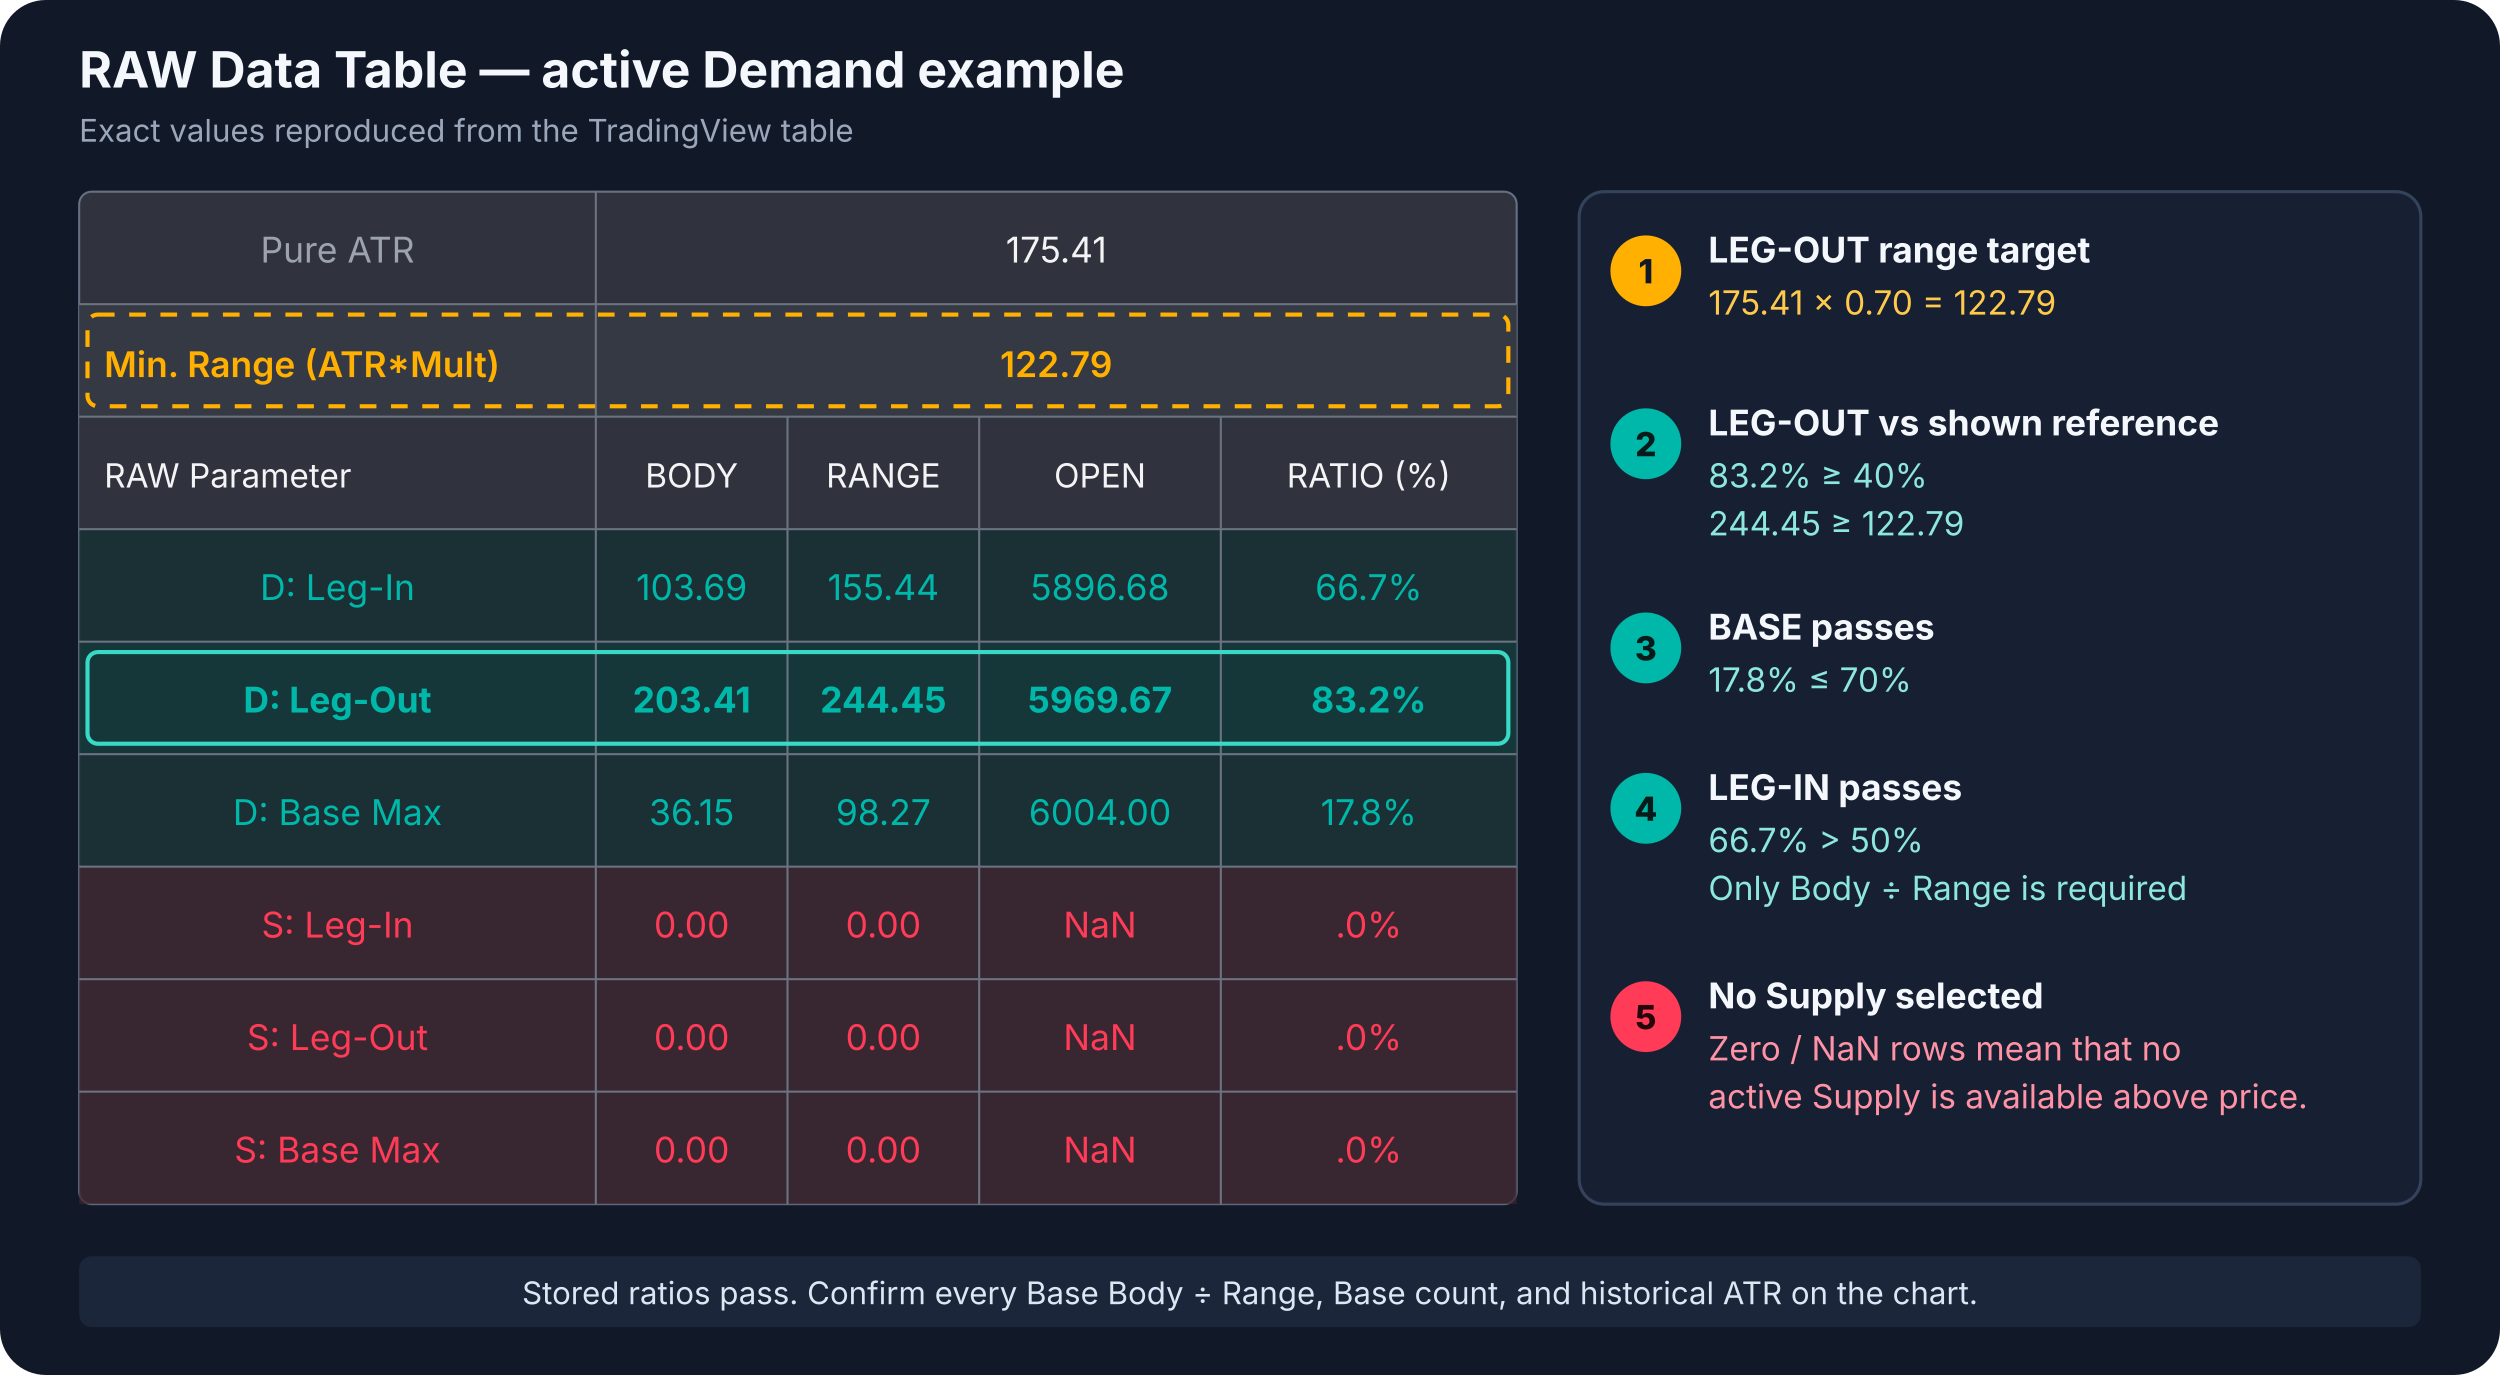
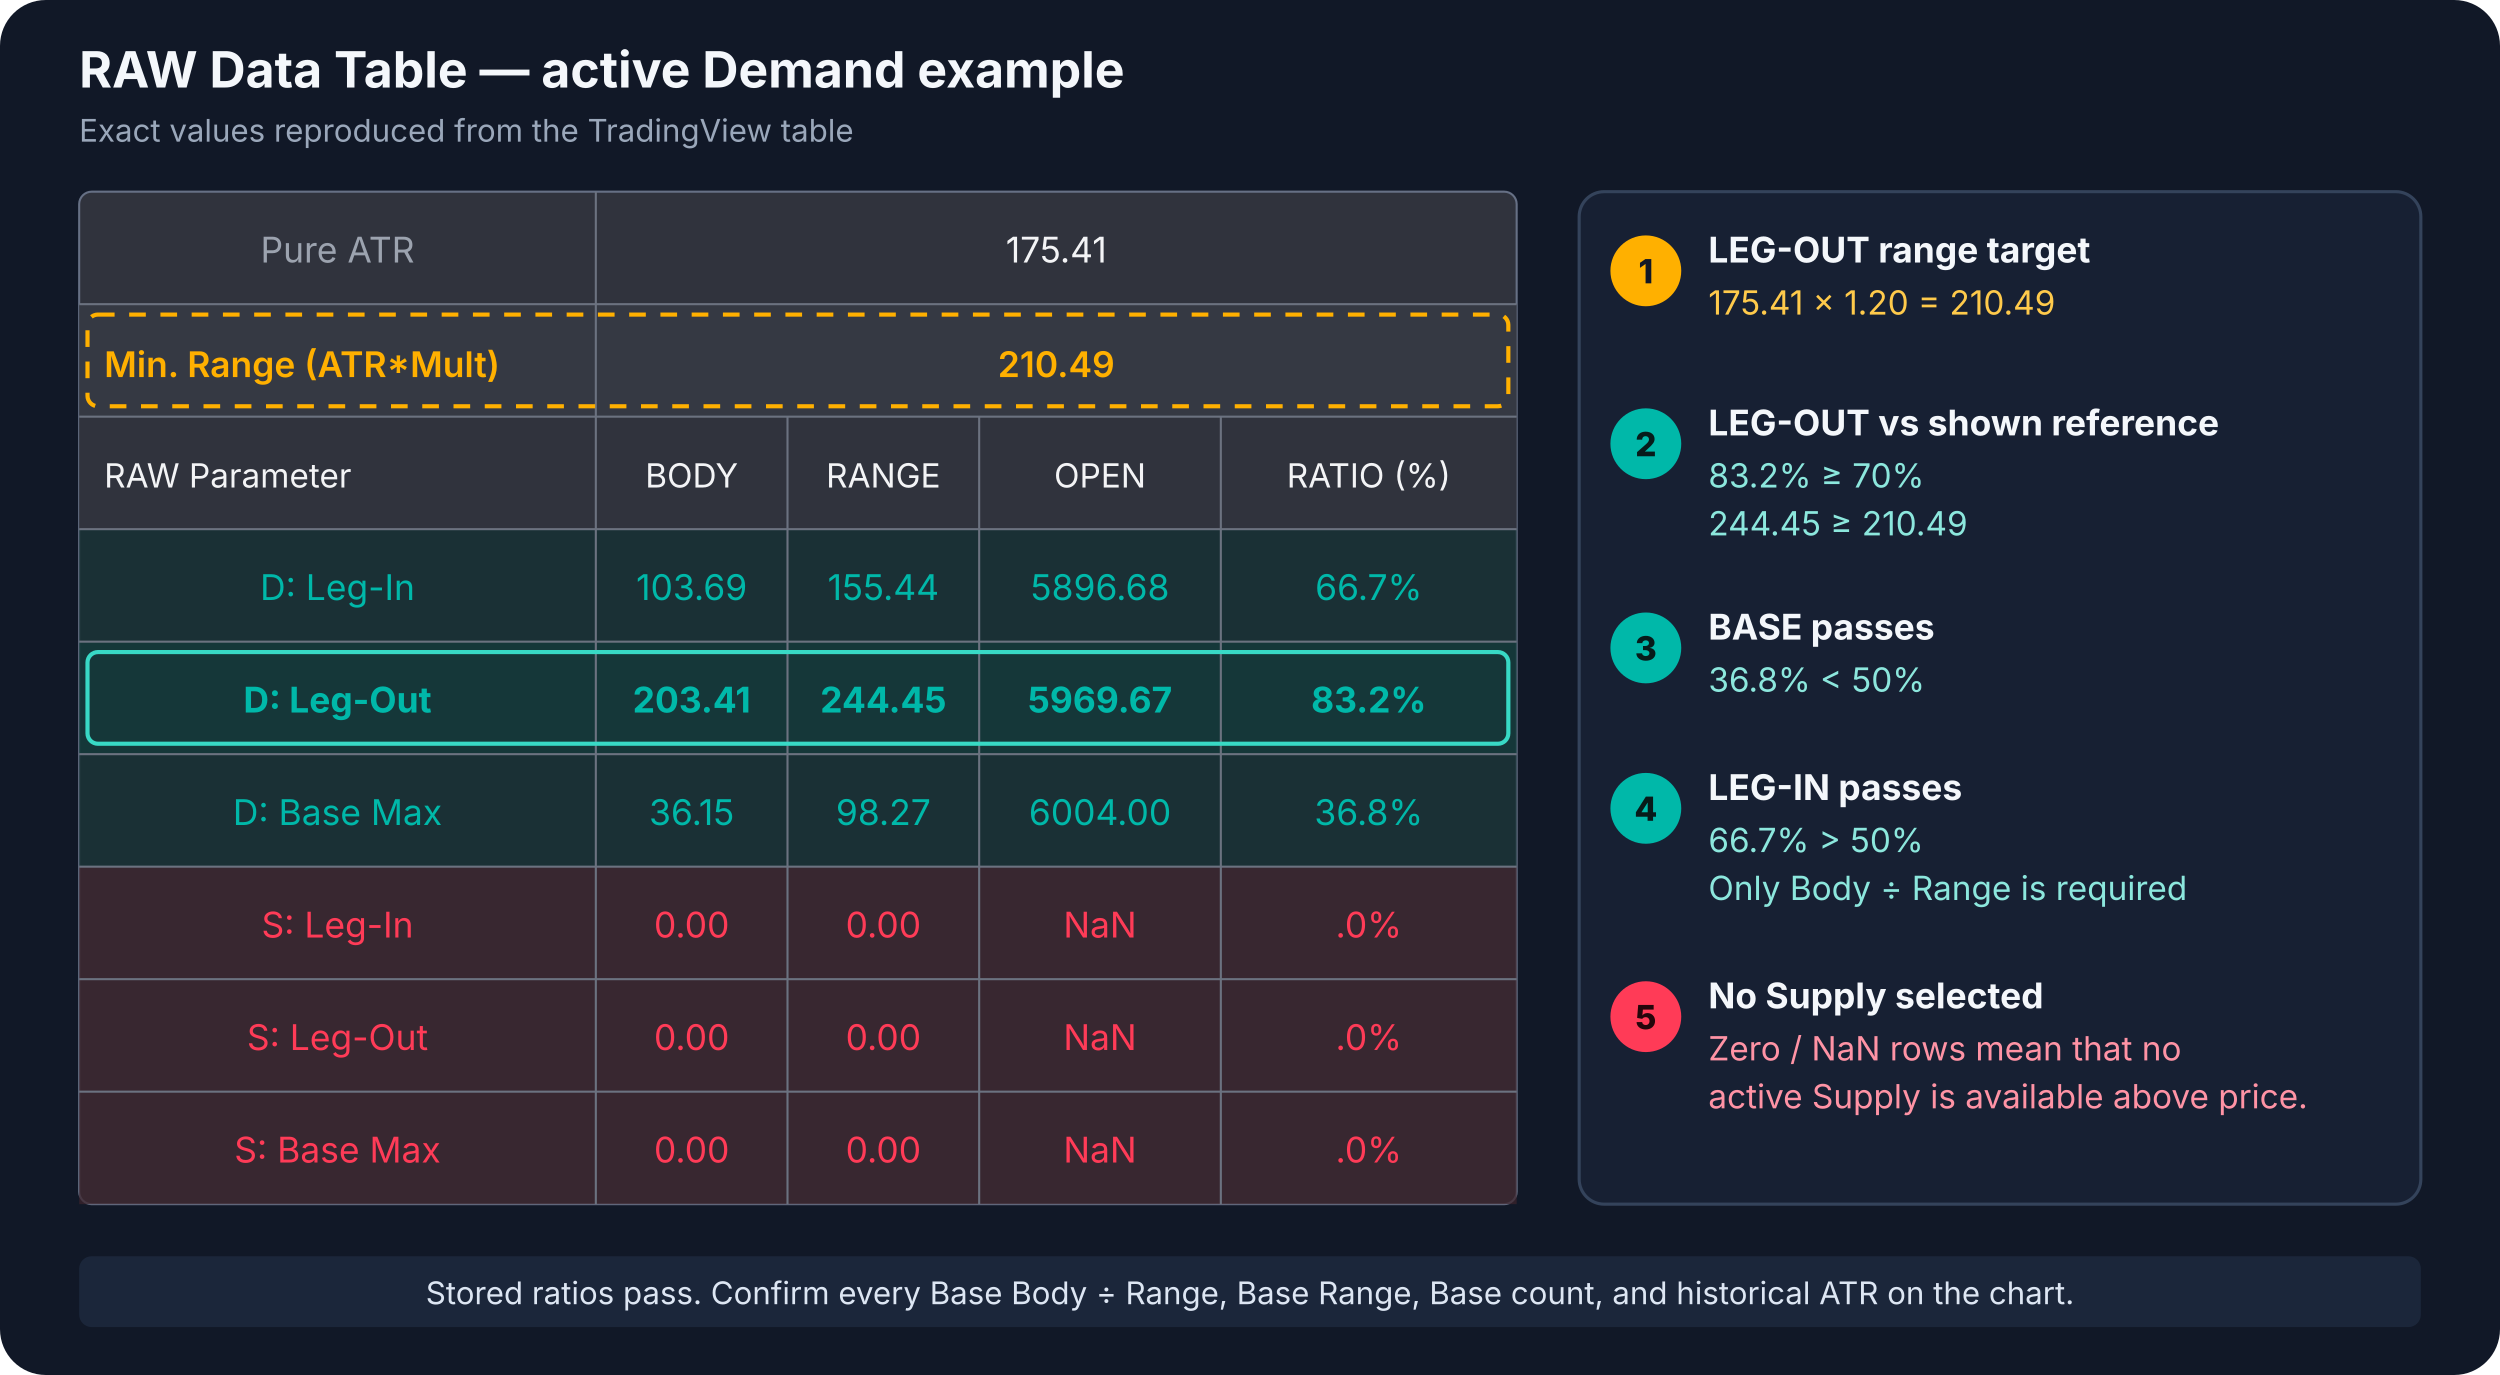
<svg xmlns="http://www.w3.org/2000/svg" width="1200" height="660" viewBox="0 0 1200 660" role="img" aria-labelledby="title desc">
  <rect width="1200" height="660" rx="22" fill="#111827" />
  <text x="38" y="42" fill="#F4F7FB" font-family="Inter, Arial, sans-serif" font-size="24" font-weight="700">RAW Data Table — active Demand example</text>
  <text x="38" y="68" fill="#9AA7BA" font-family="Inter, Arial, sans-serif" font-size="15">Exact values reproduced from the TradingView table</text>
  <rect x="38" y="92" width="690" height="486" rx="6" fill="#30333D" stroke="#667085" stroke-width="1" />
  <rect x="38" y="146" width="690" height="54" fill="#353943" />
  <rect x="38" y="200" width="690" height="54" fill="#30333D" />
  <rect x="38" y="254" width="690" height="54" fill="#122F32" opacity="0.72" />
  <rect x="38" y="308" width="690" height="54" fill="#0F3838" opacity="0.82" />
  <rect x="38" y="362" width="690" height="54" fill="#122F32" opacity="0.72" />
  <rect x="38" y="416" width="690" height="54" fill="#3B222B" opacity="0.72" />
  <rect x="38" y="470" width="690" height="54" fill="#3B222B" opacity="0.72" />
  <rect x="38" y="524" width="690" height="54" fill="#3B222B" opacity="0.72" />
  <g stroke="#6B7280" stroke-width="1">
    <line x1="38" y1="146" x2="728" y2="146" />
    <line x1="38" y1="200" x2="728" y2="200" />
    <line x1="38" y1="254" x2="728" y2="254" />
    <line x1="38" y1="308" x2="728" y2="308" />
    <line x1="38" y1="362" x2="728" y2="362" />
    <line x1="38" y1="416" x2="728" y2="416" />
    <line x1="38" y1="470" x2="728" y2="470" />
    <line x1="38" y1="524" x2="728" y2="524" />
    <line x1="286" y1="92" x2="286" y2="578" />
    <line x1="378" y1="200" x2="378" y2="578" />
    <line x1="470" y1="200" x2="470" y2="578" />
    <line x1="586" y1="200" x2="586" y2="578" />
  </g>
  <g font-family="Inter, Arial, sans-serif" font-size="17">
    <text x="162" y="126" text-anchor="middle" fill="#9CA3AF">Pure ATR</text>
    <text x="507" y="126" text-anchor="middle" fill="#F3F4F6">175.41</text>
    <text x="50" y="181" fill="#FFB000" font-weight="600">Min. Range (ATR*Mult)</text>
-     <text x="507" y="181" text-anchor="middle" fill="#FFB000" font-weight="600">122.79</text>
+     <text x="507" y="181" text-anchor="middle" fill="#FFB000" font-weight="600">210.49</text>
  </g>
  <g font-family="Inter, Arial, sans-serif" font-size="16" fill="#F3F4F6">
    <text x="50" y="234">RAW Parameter</text>
    <text x="332" y="234" text-anchor="middle">BODY</text>
    <text x="424" y="234" text-anchor="middle">RANGE</text>
    <text x="528" y="234" text-anchor="middle">OPEN</text>
    <text x="657" y="234" text-anchor="middle">RATIO (%)</text>
  </g>
  <g font-family="Inter, Arial, sans-serif" font-size="17" fill="#00B8A9">
    <text x="162" y="288" text-anchor="middle">D: Leg-In</text>
    <text x="332" y="288" text-anchor="middle">103.69</text>
    <text x="424" y="288" text-anchor="middle">155.44</text>
    <text x="528" y="288" text-anchor="middle">5896.68</text>
    <text x="657" y="288" text-anchor="middle">66.7%</text>
    <text x="162" y="342" text-anchor="middle" font-weight="700">D: Leg-Out</text>
    <text x="332" y="342" text-anchor="middle" font-weight="700">203.41</text>
    <text x="424" y="342" text-anchor="middle" font-weight="700">244.45</text>
    <text x="528" y="342" text-anchor="middle" font-weight="700">5969.67</text>
    <text x="657" y="342" text-anchor="middle" font-weight="700">83.2%</text>
    <text x="162" y="396" text-anchor="middle">D: Base Max</text>
    <text x="332" y="396" text-anchor="middle">36.15</text>
    <text x="424" y="396" text-anchor="middle">98.27</text>
    <text x="528" y="396" text-anchor="middle">6004.00</text>
-     <text x="657" y="396" text-anchor="middle">17.8%</text>
+     <text x="657" y="396" text-anchor="middle">36.8%</text>
  </g>
  <g font-family="Inter, Arial, sans-serif" font-size="17" fill="#FF3B57">
    <text x="162" y="450" text-anchor="middle">S: Leg-In</text>
    <text x="332" y="450" text-anchor="middle">0.00</text>
    <text x="424" y="450" text-anchor="middle">0.00</text>
    <text x="528" y="450" text-anchor="middle">NaN</text>
    <text x="657" y="450" text-anchor="middle">.0%</text>
    <text x="162" y="504" text-anchor="middle">S: Leg-Out</text>
    <text x="332" y="504" text-anchor="middle">0.00</text>
    <text x="424" y="504" text-anchor="middle">0.00</text>
    <text x="528" y="504" text-anchor="middle">NaN</text>
    <text x="657" y="504" text-anchor="middle">.0%</text>
    <text x="162" y="558" text-anchor="middle">S: Base Max</text>
    <text x="332" y="558" text-anchor="middle">0.00</text>
    <text x="424" y="558" text-anchor="middle">0.00</text>
    <text x="528" y="558" text-anchor="middle">NaN</text>
    <text x="657" y="558" text-anchor="middle">.0%</text>
  </g>
  <rect x="42" y="151" width="682" height="44" rx="5" fill="none" stroke="#FFB000" stroke-width="2" stroke-dasharray="8 7" />
  <rect x="42" y="313" width="682" height="44" rx="5" fill="none" stroke="#38D9C5" stroke-width="2" />
  <rect x="758" y="92" width="404" height="486" rx="12" fill="#172033" stroke="#34435B" stroke-width="1.5" />
  <g font-family="Inter, Arial, sans-serif">
    <circle cx="790" cy="130" r="17" fill="#FFB000" />
    <text x="790" y="136" text-anchor="middle" font-size="16" font-weight="800" fill="#111827">1</text>
    <text x="820" y="126" font-size="17" font-weight="700" fill="#F4F7FB">LEG-OUT range target</text>
-     <text x="820" y="151" font-size="16" fill="#FFCA4B">175.41 × 0.70 = 122.79</text>
+     <text x="820" y="151" font-size="16" fill="#FFCA4B">175.41 × 1.20 = 210.49</text>
    <circle cx="790" cy="213" r="17" fill="#00B8A9" />
    <text x="790" y="219" text-anchor="middle" font-size="16" font-weight="800" fill="#071B1A">2</text>
    <text x="820" y="209" font-size="17" font-weight="700" fill="#F4F7FB">LEG-OUT vs shown reference</text>
-     <text x="820" y="234" font-size="16" fill="#8CE7DD">83.2% ≥ 40%</text>
-     <text x="820" y="257" font-size="16" fill="#8CE7DD">244.45 ≥ 122.79</text>
+     <text x="820" y="234" font-size="16" fill="#8CE7DD">83.2% ≥ 70%</text>
+     <text x="820" y="257" font-size="16" fill="#8CE7DD">244.45 ≥ 210.49</text>
    <circle cx="790" cy="311" r="17" fill="#00B8A9" />
    <text x="790" y="317" text-anchor="middle" font-size="16" font-weight="800" fill="#071B1A">3</text>
    <text x="820" y="307" font-size="17" font-weight="700" fill="#F4F7FB">BASE passes</text>
-     <text x="820" y="332" font-size="16" fill="#8CE7DD">17.8% ≤ 70%</text>
+     <text x="820" y="332" font-size="16" fill="#8CE7DD">36.8% &lt; 50%</text>
    <circle cx="790" cy="388" r="17" fill="#00B8A9" />
    <text x="790" y="394" text-anchor="middle" font-size="16" font-weight="800" fill="#071B1A">4</text>
    <text x="820" y="384" font-size="17" font-weight="700" fill="#F4F7FB">LEG-IN passes</text>
    <text x="820" y="409" font-size="16" fill="#8CE7DD">66.7% &gt; 50%</text>
    <text x="820" y="432" font-size="16" fill="#8CE7DD">Only Body ÷ Range is required</text>
    <circle cx="790" cy="488" r="17" fill="#FF3B57" />
    <text x="790" y="494" text-anchor="middle" font-size="16" font-weight="800" fill="#24060B">5</text>
    <text x="820" y="484" font-size="17" font-weight="700" fill="#F4F7FB">No Supply selected</text>
    <text x="820" y="509" font-size="16" fill="#FF93A5">Zero / NaN rows mean that no</text>
    <text x="820" y="532" font-size="16" fill="#FF93A5">active Supply is available above price.</text>
  </g>
  <rect x="38" y="603" width="1124" height="34" rx="6" fill="#1B263A" />
-   <text x="600" y="626" text-anchor="middle" fill="#DDE6F3" font-family="Inter, Arial, sans-serif" font-size="15">Stored ratios pass. Confirm every Base Body ÷ Range, Base count, and historical ATR on the chart.</text>
+   <text x="600" y="626" text-anchor="middle" fill="#DDE6F3" font-family="Inter, Arial, sans-serif" font-size="15">Stored ratios pass. Confirm every Base Body ÷ Range, Base Range, Base count, and historical ATR on the chart.</text>
</svg>
